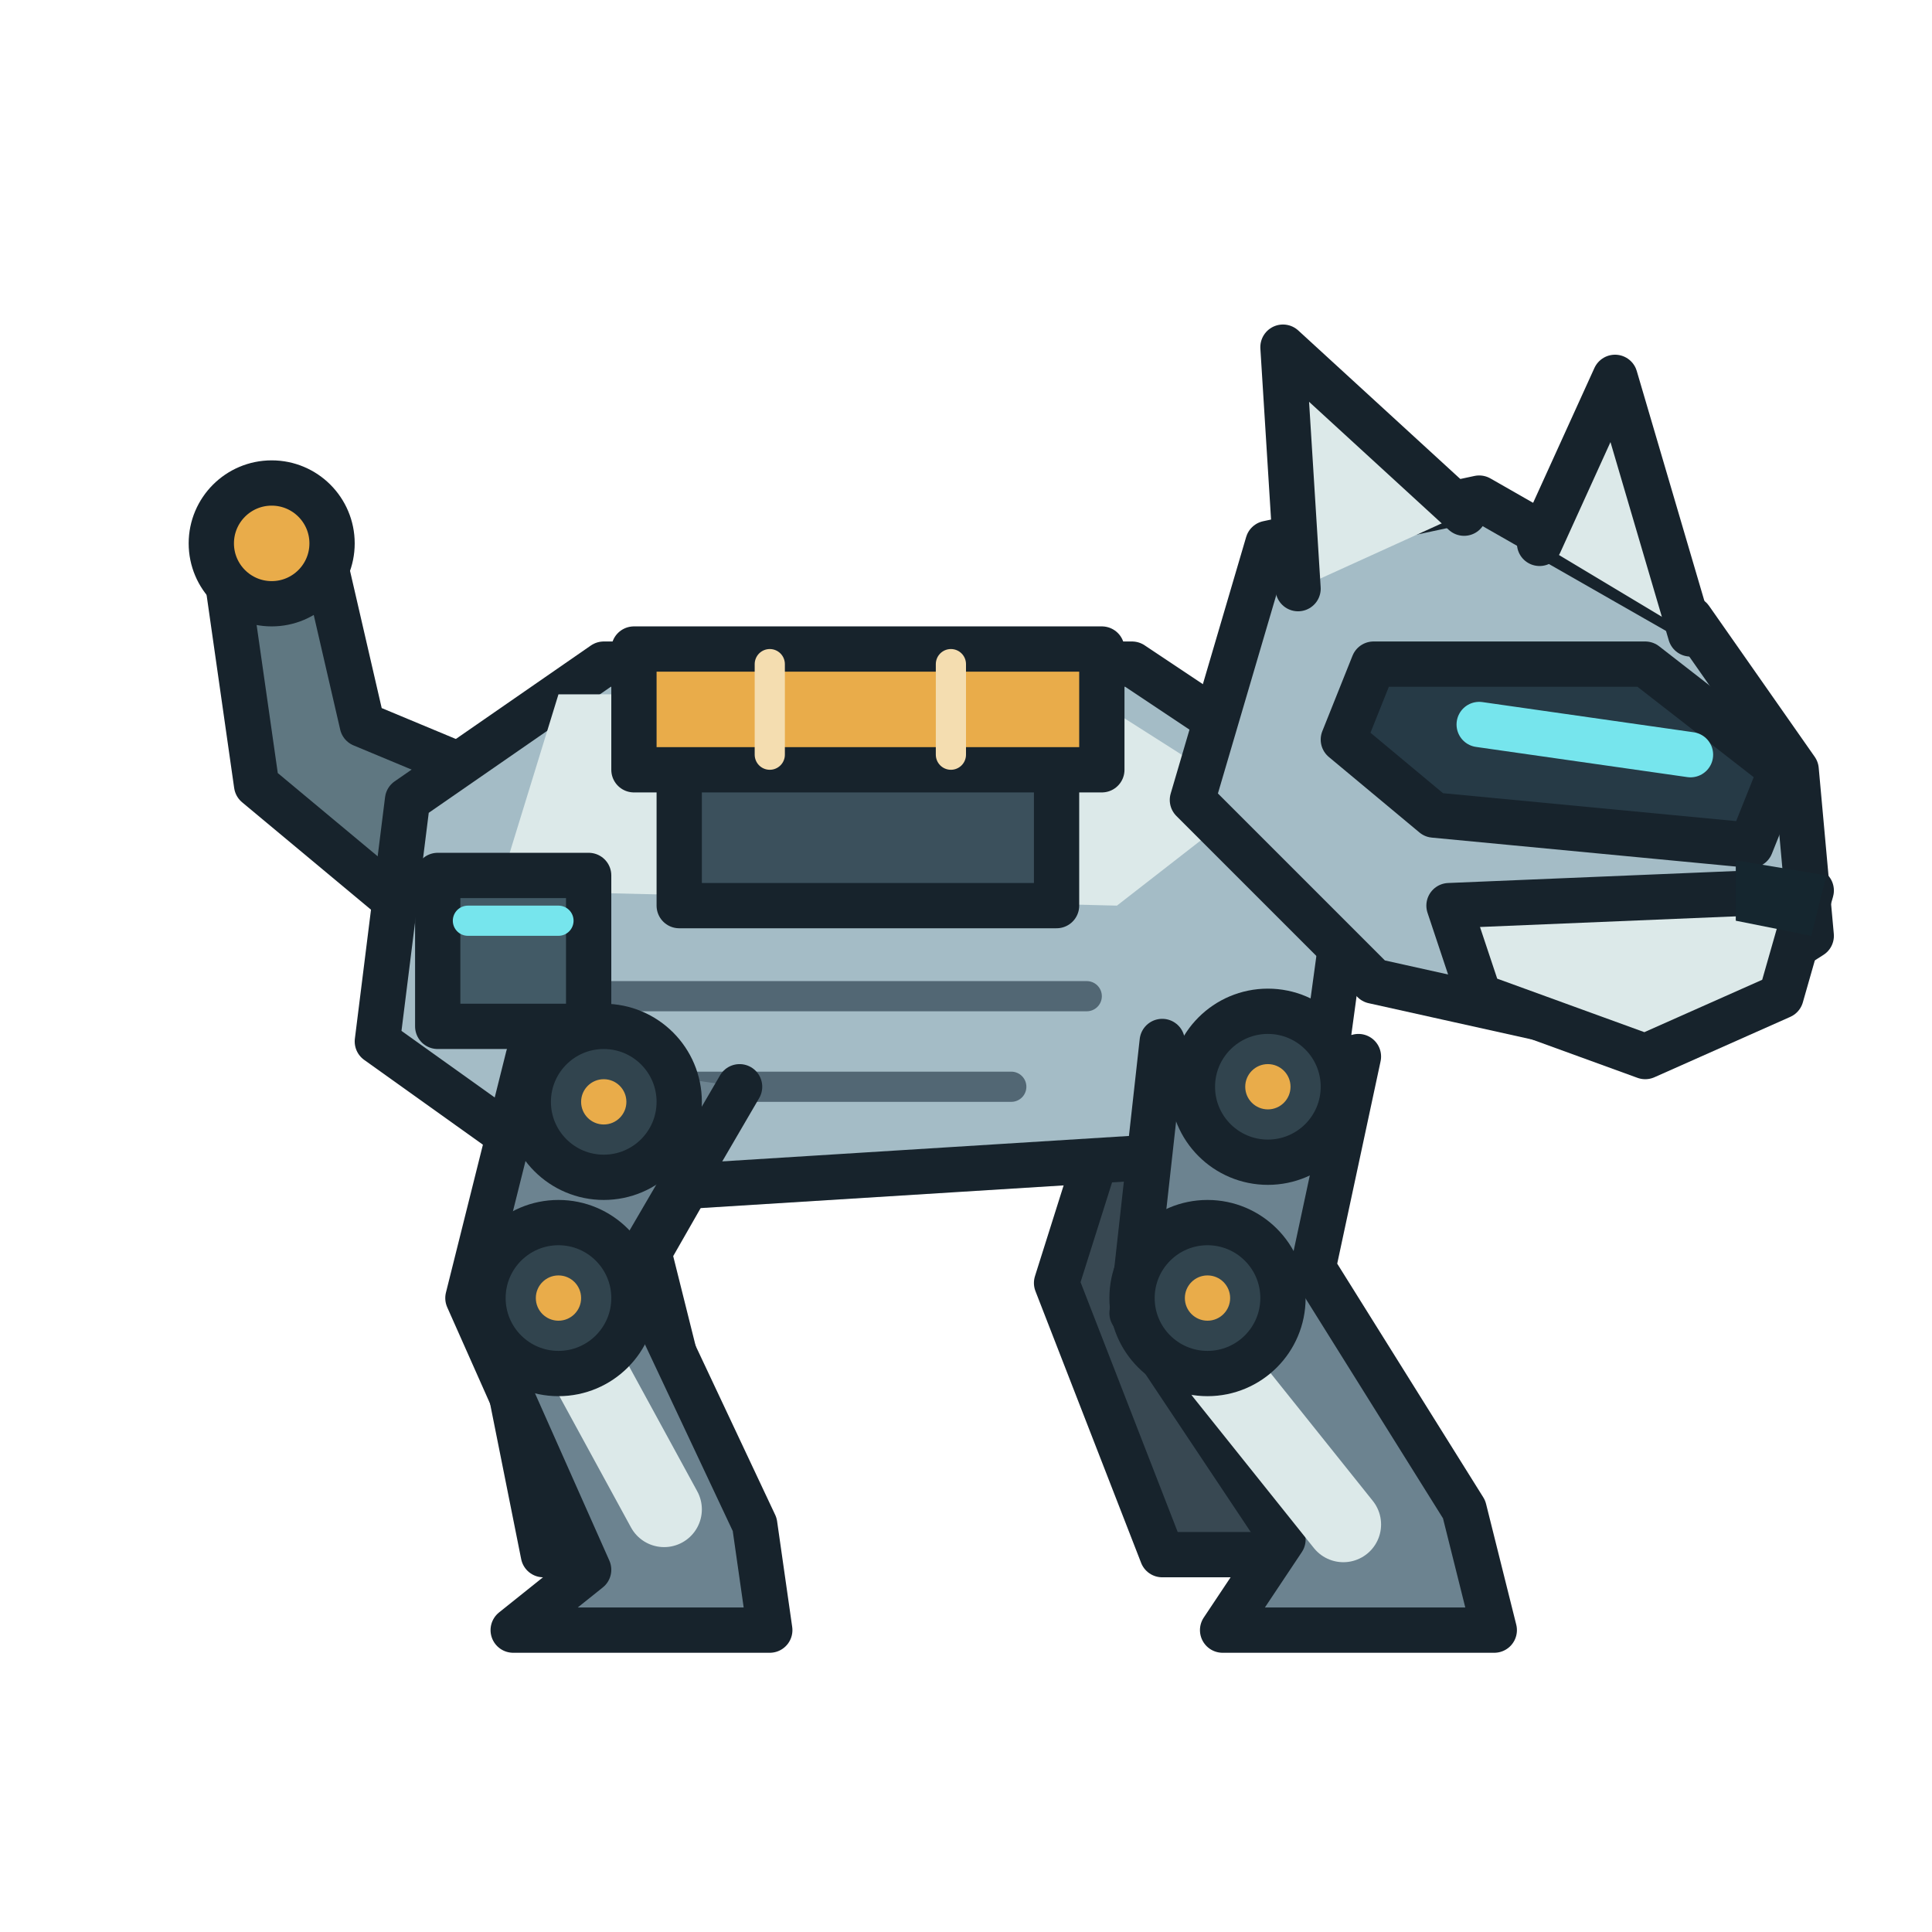
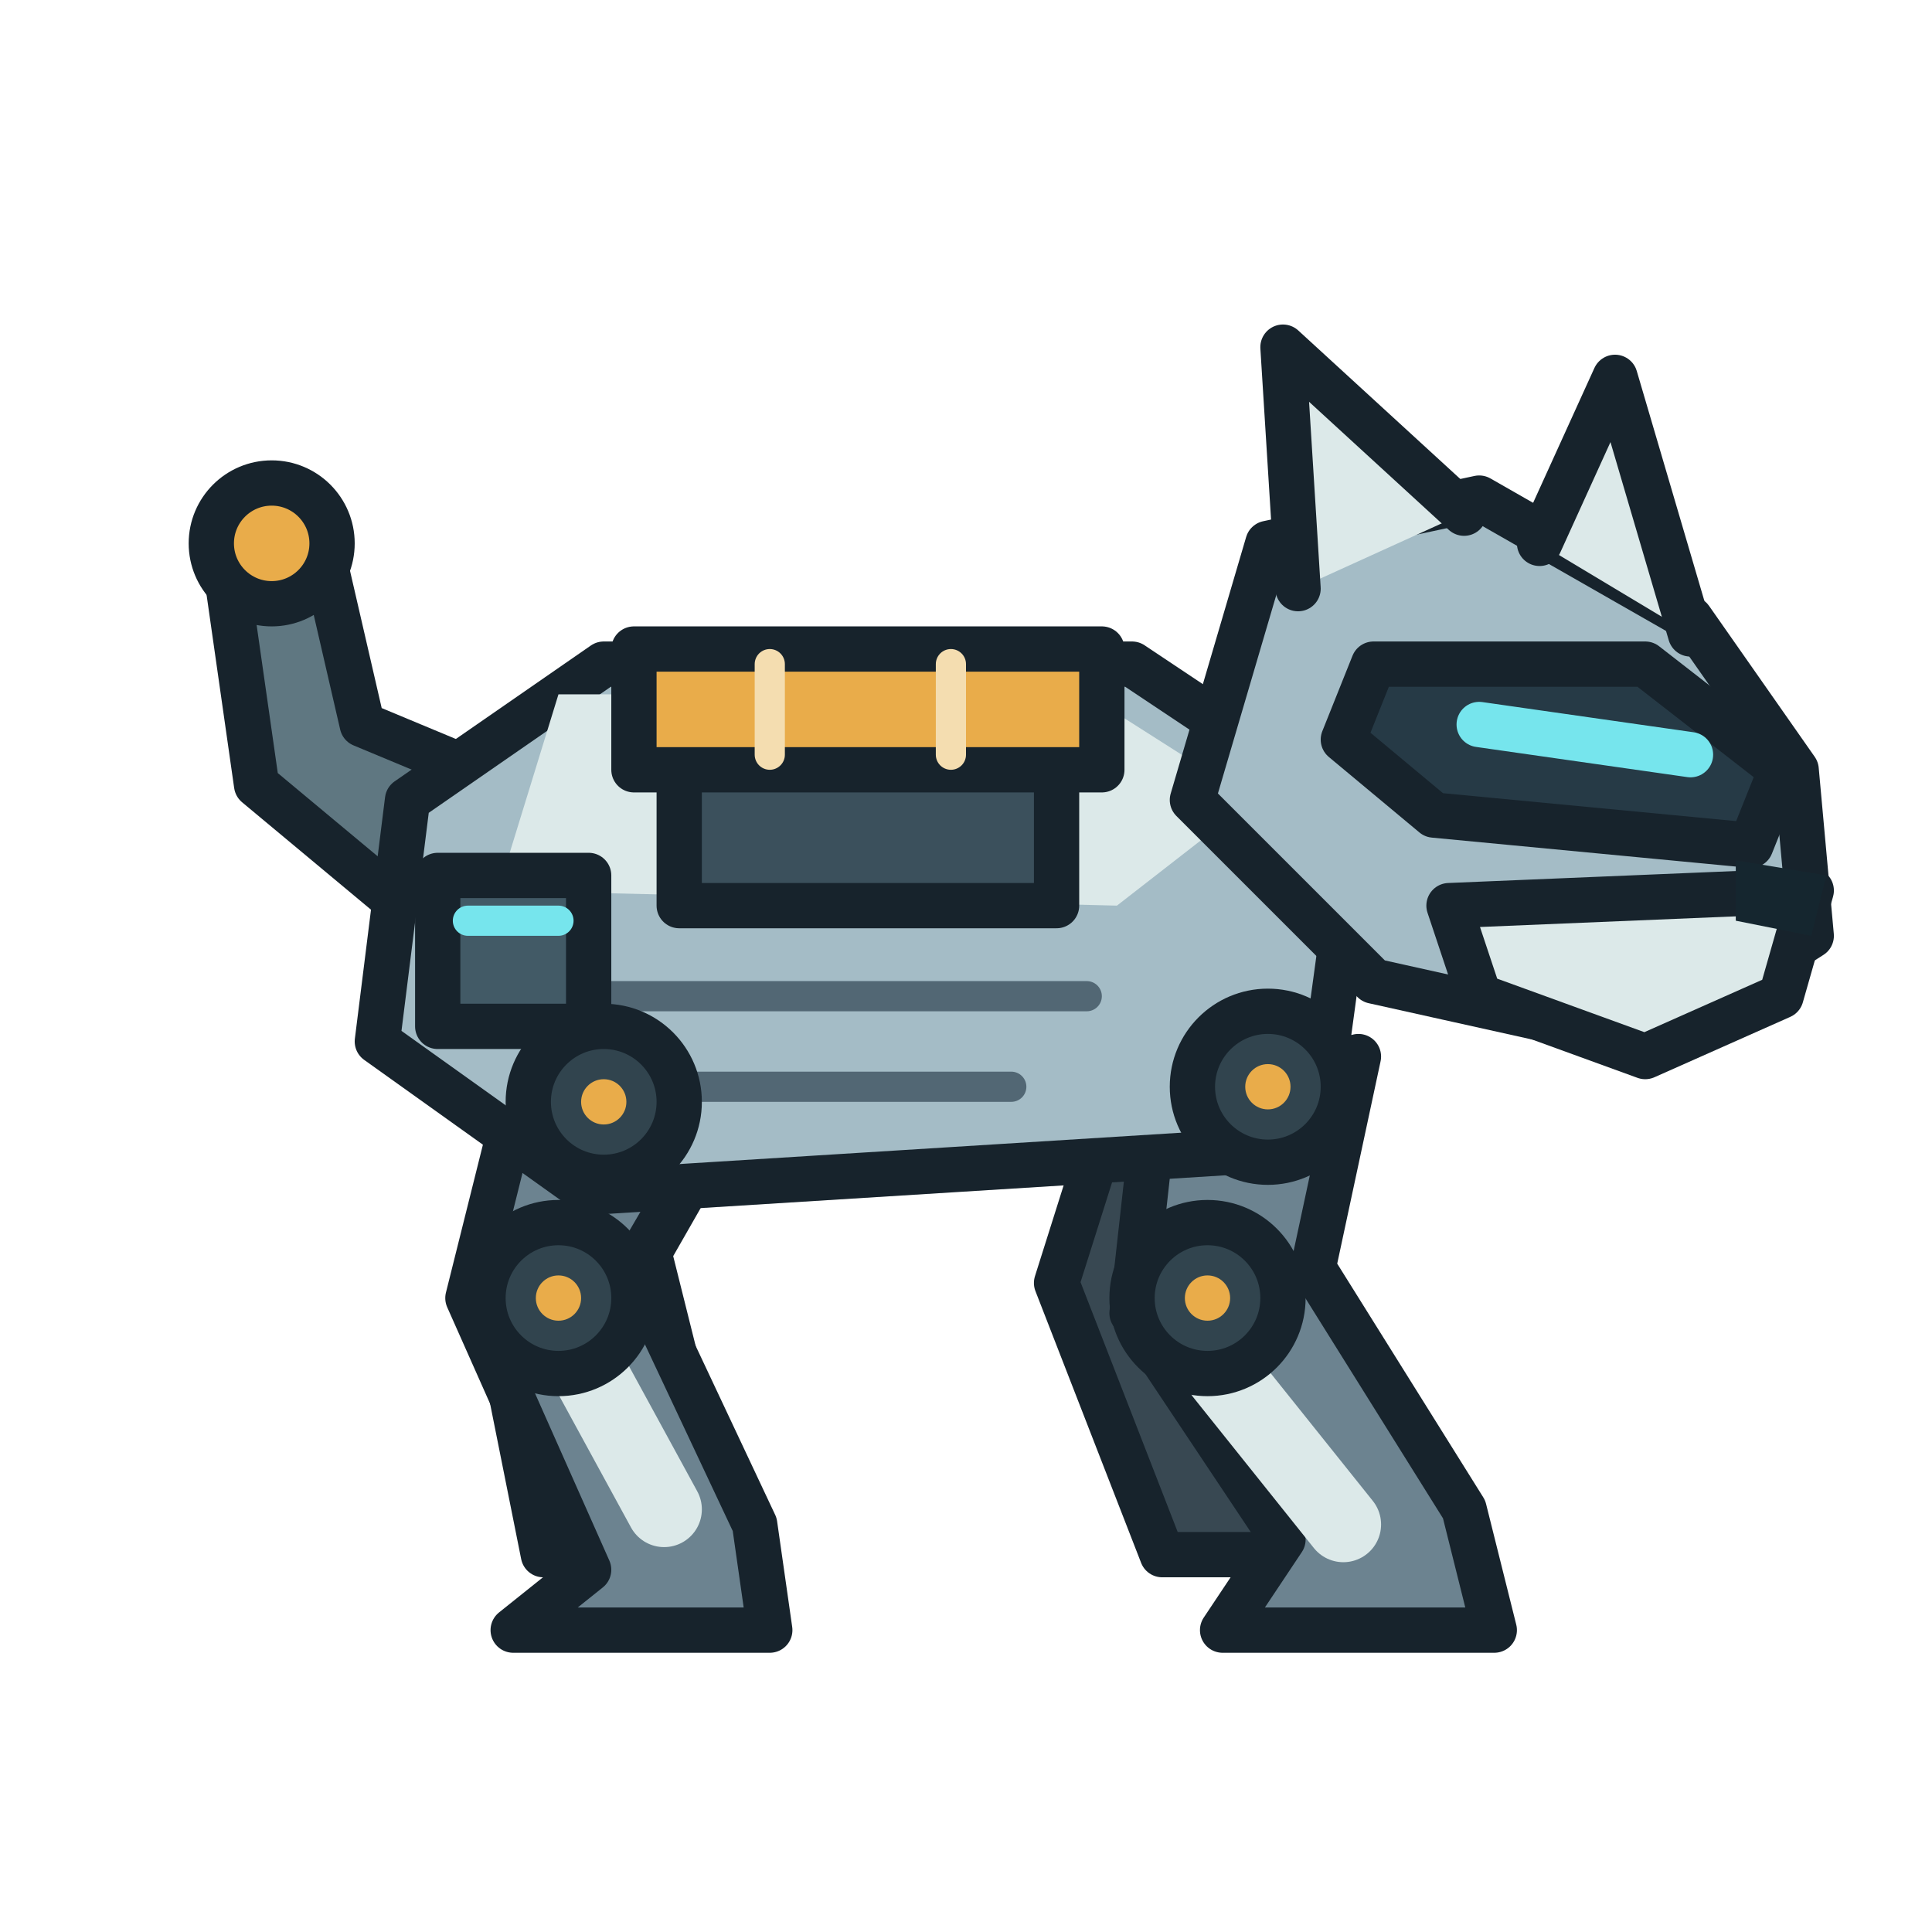
<svg xmlns="http://www.w3.org/2000/svg" width="128" height="128" viewBox="0 0 128 128">
  <g stroke="#17232c" stroke-width="3" stroke-linecap="round" stroke-linejoin="round">
-     <path d="M38 67 32 83 36 103 48 103 43 83 51 69 M76 66 70 85 77 103 89 103 82 83 88 68" fill="#384852" />
-     <path d="M29 62 17 52 15 38 21 35 24 48 36 53" fill="#5f7781" />
-     <circle cx="18" cy="36" r="4" fill="#e9ac4a" />
-     <path d="M27 53 40 44 75 44 90 54 87 76 39 79 25 69Z" fill="#a4bcc6" />
-     <path d="M37 46 72 46 83 53 74 60 33 59Z" fill="#dce9e9" stroke="none" />
-     <path d="M37 66H72 M45 72H67" fill="none" stroke="#526774" stroke-width="2" />
-     <path d="M35 70 31 86 39 104 34 108 51 108 50 101 42 84 49 72 M77 69 75 87 85 102 81 108 99 108 97 100 87 84 90 70" fill="#6c8390" />
-     <path d="M38 89 44 100 M81 91 89 101" stroke="#dce9e9" stroke-width="5" />
-     <circle cx="40" cy="73" r="5" fill="#31444e" />
-     <circle cx="40" cy="73" r="1.5" fill="#e9ac4a" stroke="none" />
-     <circle cx="84" cy="72" r="5" fill="#31444e" />
-     <circle cx="84" cy="72" r="1.5" fill="#e9ac4a" stroke="none" />
-     <circle cx="37" cy="86" r="5" fill="#31444e" />
-     <circle cx="37" cy="86" r="1.5" fill="#e9ac4a" stroke="none" />
-     <circle cx="80" cy="86" r="5" fill="#31444e" />
-     <circle cx="80" cy="86" r="1.5" fill="#e9ac4a" stroke="none" />
-     <path d="M79 53 84 36 98 33 112 41 119 51 120 62 109 69 91 65 85 59Z" fill="#a4bcc6" />
-     <path d="M86 39 85 23 97 34 M102 36 107 25 112 42" fill="#dce9e9" />
-     <path d="M91 44 109 44 118 51 116 56 95 54 89 49Z" fill="#263a46" />
-     <path d="m98 48 14 2" stroke="#76e5ed" stroke-width="3" />
-     <path d="M96 60 120 59 118 66 109 70 98 66Z" fill="#dce9e9" />
-     <path d="M115 57 121 58 120 62 115 61Z" fill="#15262f" stroke="none" />
-     <path d="M45 44 45 60 70 60 70 44" fill="#3b505c" />
-     <path d="M42 43H73V51H42Z" fill="#e9ac4a" />
-     <path d="M51 44V50 M63 44V50" stroke="#f4ddb0" stroke-width="2" />
-     <path d="M29 58H39V68H29Z" fill="#425a66" />
-     <path d="M31 61H37" stroke="#76e5ed" stroke-width="2" />
+     <g id="part-hindFar">
+       <path d="M38 67 32 83 36 103 48 103 43 83 51 69" fill="#384852" />
+     </g>
+     <g id="part-frontFar">
+       <path d="M76 66 70 85 77 103 89 103 82 83 88 68" fill="#384852" />
+     </g>
+     <g id="part-hindNear">
+       <path d="M35 70 31 86 39 104 34 108 51 108 50 101 42 84 49 72" fill="#6c8390" />
+       <path d="M38 89 44 100" stroke="#dce9e9" stroke-width="5" />
+       <circle cx="37" cy="86" r="5" fill="#31444e" />
+       <circle cx="37" cy="86" r="1.5" fill="#e9ac4a" stroke="none" />
+     </g>
+     <g id="part-frontNear">
+       <path d="M77 69 75 87 85 102 81 108 99 108 97 100 87 84 90 70" fill="#6c8390" />
+       <path d="M81 91 89 101" stroke="#dce9e9" stroke-width="5" />
+       <circle cx="80" cy="86" r="5" fill="#31444e" />
+       <circle cx="80" cy="86" r="1.5" fill="#e9ac4a" stroke="none" />
+     </g>
+     <g id="part-body">
+       <path d="M29 62 17 52 15 38 21 35 24 48 36 53" fill="#5f7781" />
+       <circle cx="18" cy="36" r="4" fill="#e9ac4a" />
+       <path d="M27 53 40 44 75 44 90 54 87 76 39 79 25 69Z" fill="#a4bcc6" />
+       <path d="M37 46 72 46 83 53 74 60 33 59Z" fill="#dce9e9" stroke="none" />
+       <path d="M37 66H72 M45 72H67" fill="none" stroke="#526774" stroke-width="2" />
+       <circle cx="40" cy="73" r="5" fill="#31444e" />
+       <circle cx="40" cy="73" r="1.5" fill="#e9ac4a" stroke="none" />
+       <circle cx="84" cy="72" r="5" fill="#31444e" />
+       <circle cx="84" cy="72" r="1.5" fill="#e9ac4a" stroke="none" />
+       <path d="M79 53 84 36 98 33 112 41 119 51 120 62 109 69 91 65 85 59Z" fill="#a4bcc6" />
+       <path d="M86 39 85 23 97 34 M102 36 107 25 112 42" fill="#dce9e9" />
+       <path d="M91 44 109 44 118 51 116 56 95 54 89 49Z" fill="#263a46" />
+       <path d="m98 48 14 2" stroke="#76e5ed" stroke-width="3" />
+       <path d="M96 60 120 59 118 66 109 70 98 66Z" fill="#dce9e9" />
+       <path d="M115 57 121 58 120 62 115 61Z" fill="#15262f" stroke="none" />
+       <path d="M45 44 45 60 70 60 70 44" fill="#3b505c" />
+       <path d="M42 43H73V51H42Z" fill="#e9ac4a" />
+       <path d="M51 44V50 M63 44V50" stroke="#f4ddb0" stroke-width="2" />
+       <path d="M29 58H39V68H29Z" fill="#425a66" />
+       <path d="M31 61H37" stroke="#76e5ed" stroke-width="2" />
+     </g>
  </g>
</svg>
